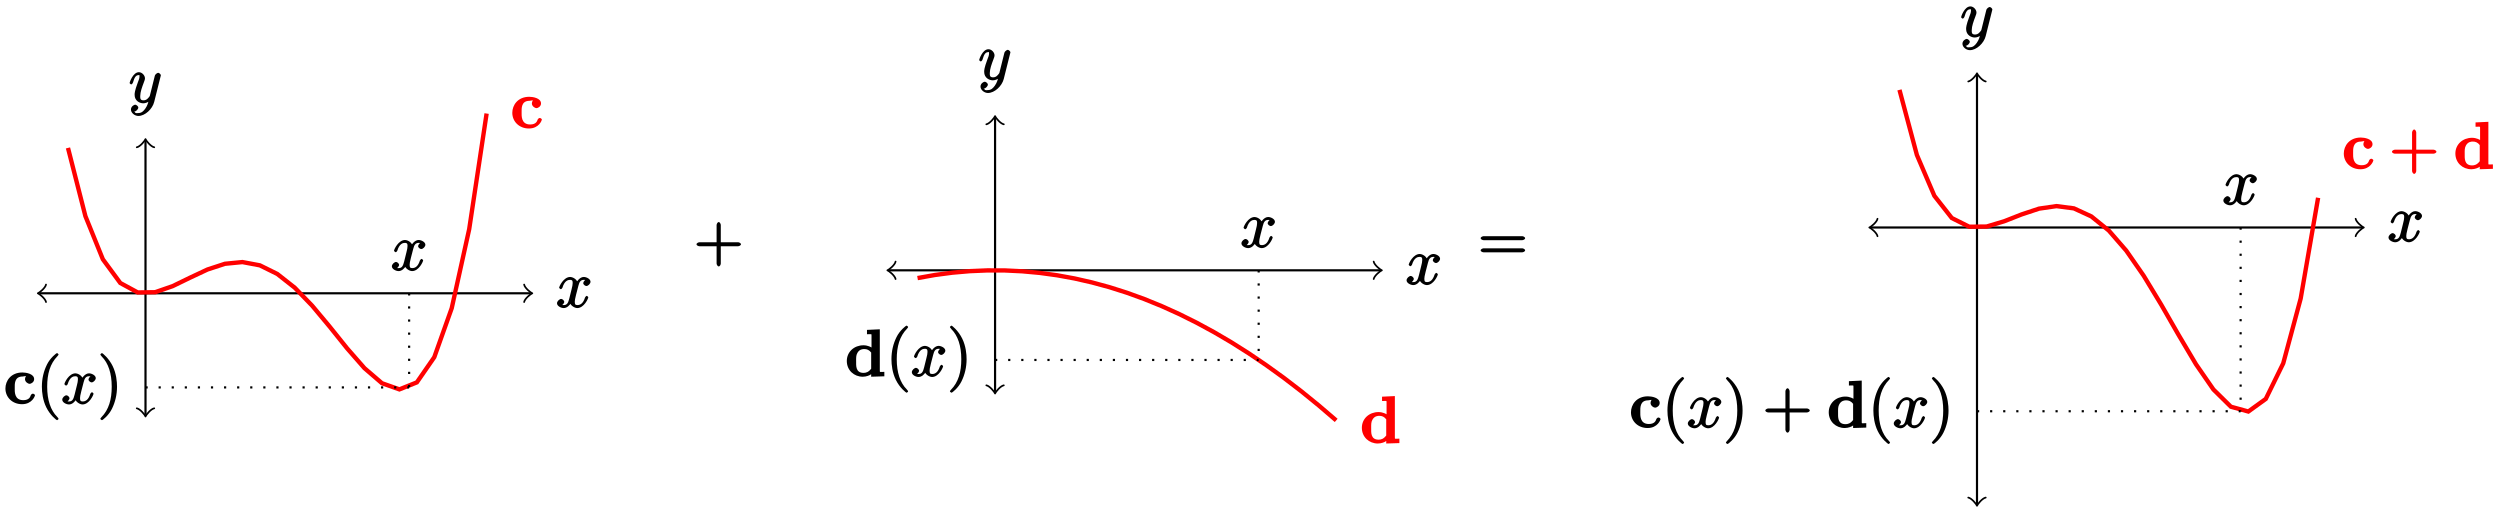
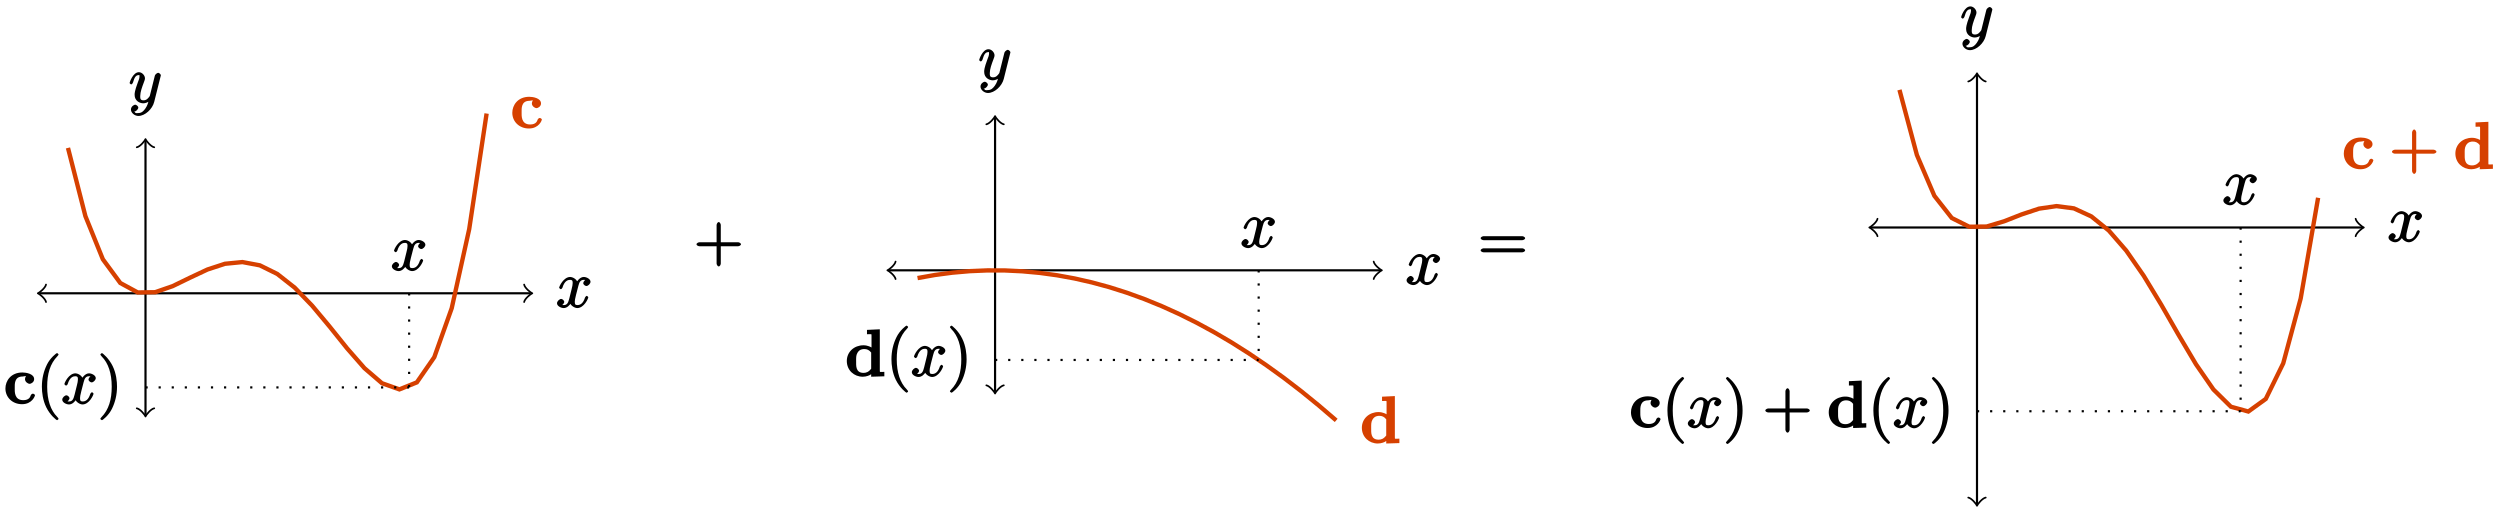
<svg xmlns="http://www.w3.org/2000/svg" xmlns:xlink="http://www.w3.org/1999/xlink" width="457pt" height="94pt" viewBox="0 0 457 94" version="1.1">
  <defs>
    <g>
      <symbol overflow="visible" id="glyph0-0">
        <path style="stroke:none;" d="" />
      </symbol>
      <symbol overflow="visible" id="glyph0-1">
        <path style="stroke:none;" d="M 5.672 -5.172 C 5.281 -5.109 4.969 -4.656 4.969 -4.438 C 4.969 -4.141 5.359 -3.906 5.531 -3.906 C 5.891 -3.906 6.297 -4.359 6.297 -4.688 C 6.297 -5.188 5.562 -5.562 5.062 -5.562 C 4.344 -5.562 3.766 -4.703 3.656 -4.469 L 3.984 -4.469 C 3.703 -5.359 2.812 -5.562 2.594 -5.562 C 1.375 -5.562 0.562 -3.844 0.562 -3.578 C 0.562 -3.531 0.781 -3.328 0.859 -3.328 C 0.953 -3.328 1.094 -3.438 1.156 -3.578 C 1.562 -4.922 2.219 -5.031 2.562 -5.031 C 3.094 -5.031 3.031 -4.672 3.031 -4.391 C 3.031 -4.125 2.969 -3.844 2.828 -3.281 L 2.422 -1.641 C 2.234 -0.922 2.062 -0.422 1.422 -0.422 C 1.359 -0.422 1.172 -0.375 0.922 -0.531 L 0.812 -0.281 C 1.25 -0.359 1.5 -0.859 1.5 -1 C 1.5 -1.25 1.156 -1.547 0.938 -1.547 C 0.641 -1.547 0.172 -1.141 0.172 -0.75 C 0.172 -0.25 0.891 0.125 1.406 0.125 C 1.984 0.125 2.5 -0.375 2.75 -0.859 L 2.469 -0.969 C 2.672 -0.266 3.438 0.125 3.875 0.125 C 5.094 0.125 5.891 -1.594 5.891 -1.859 C 5.891 -1.906 5.688 -2.109 5.625 -2.109 C 5.516 -2.109 5.328 -1.906 5.297 -1.812 C 4.969 -0.75 4.453 -0.422 3.906 -0.422 C 3.484 -0.422 3.422 -0.578 3.422 -1.062 C 3.422 -1.328 3.469 -1.516 3.656 -2.312 L 4.078 -3.938 C 4.25 -4.656 4.5 -5.031 5.062 -5.031 C 5.078 -5.031 5.297 -5.062 5.547 -4.906 Z M 5.672 -5.172 " />
      </symbol>
      <symbol overflow="visible" id="glyph0-2">
        <path style="stroke:none;" d="M 3.031 1.094 C 2.703 1.547 2.359 1.906 1.766 1.906 C 1.625 1.906 1.203 2.031 1.109 1.703 C 0.906 1.641 0.969 1.641 0.984 1.641 C 1.344 1.641 1.75 1.188 1.75 0.906 C 1.75 0.641 1.359 0.375 1.188 0.375 C 0.984 0.375 0.406 0.688 0.406 1.266 C 0.406 1.875 1.094 2.438 1.766 2.438 C 2.969 2.438 4.328 1.188 4.656 -0.125 L 5.828 -4.797 C 5.844 -4.859 5.875 -4.922 5.875 -5 C 5.875 -5.172 5.562 -5.453 5.391 -5.453 C 5.281 -5.453 4.859 -5.25 4.766 -4.891 L 3.891 -1.375 C 3.828 -1.156 3.875 -1.25 3.781 -1.109 C 3.531 -0.781 3.266 -0.422 2.688 -0.422 C 2.016 -0.422 2.109 -0.922 2.109 -1.25 C 2.109 -1.922 2.438 -2.844 2.766 -3.703 C 2.891 -4.047 2.969 -4.219 2.969 -4.453 C 2.969 -4.953 2.453 -5.562 1.859 -5.562 C 0.766 -5.562 0.156 -3.688 0.156 -3.578 C 0.156 -3.531 0.375 -3.328 0.453 -3.328 C 0.562 -3.328 0.734 -3.531 0.781 -3.688 C 1.062 -4.703 1.359 -5.031 1.828 -5.031 C 1.938 -5.031 1.969 -5.172 1.969 -4.781 C 1.969 -4.469 1.844 -4.125 1.656 -3.672 C 1.078 -2.109 1.078 -1.703 1.078 -1.422 C 1.078 -0.281 2.062 0.125 2.656 0.125 C 3 0.125 3.531 -0.031 3.844 -0.344 L 3.688 -0.516 C 3.516 0.141 3.438 0.5 3.031 1.094 Z M 3.031 1.094 " />
      </symbol>
      <symbol overflow="visible" id="glyph1-0">
        <path style="stroke:none;" d="" />
      </symbol>
      <symbol overflow="visible" id="glyph1-1">
        <path style="stroke:none;" d="M 5.719 -1.547 C 5.719 -1.688 5.469 -1.844 5.344 -1.844 C 5.156 -1.844 5 -1.672 4.938 -1.531 C 4.859 -1.297 4.672 -0.656 3.578 -0.656 C 1.891 -0.656 2.016 -2.312 2.016 -2.859 C 2.016 -3.562 1.906 -4.984 3.469 -4.984 C 3.547 -4.984 4.109 -5.109 4.109 -5.047 C 4.109 -5.031 4.141 -5.125 4.109 -5.109 C 4.078 -5.078 3.891 -4.797 3.891 -4.5 C 3.891 -4 4.438 -3.641 4.734 -3.641 C 4.984 -3.641 5.562 -3.938 5.562 -4.5 C 5.562 -5.484 4.062 -5.719 3.422 -5.719 C 1.297 -5.719 0.312 -4.172 0.312 -2.797 C 0.312 -1.172 1.594 0.078 3.344 0.078 C 5.219 0.078 5.719 -1.453 5.719 -1.547 Z M 5.719 -1.547 " />
      </symbol>
      <symbol overflow="visible" id="glyph1-2">
        <path style="stroke:none;" d="M 4 -8.344 L 4 -7.688 C 4.891 -7.688 4.828 -7.828 4.828 -7.359 L 4.828 -5.266 C 4.812 -5.281 4.188 -5.672 3.359 -5.672 C 1.656 -5.672 0.312 -4.469 0.312 -2.797 C 0.312 -1.094 1.641 0.078 3.234 0.078 C 3.891 0.078 4.547 -0.188 4.766 -0.391 L 4.766 0.078 L 7.172 0 L 7.172 -0.812 C 6.297 -0.812 6.344 -0.656 6.344 -1.125 L 6.344 -8.594 L 4 -8.484 Z M 4.812 -1.453 C 4.297 -0.734 3.797 -0.625 3.375 -0.625 C 1.891 -0.625 2.016 -1.984 2.016 -2.766 C 2.016 -3.328 1.984 -3.828 2.25 -4.281 C 2.625 -4.953 3.234 -4.984 3.5 -4.984 C 4 -4.984 4.406 -4.812 4.766 -4.344 L 4.766 -1.406 Z M 4.812 -1.453 " />
      </symbol>
      <symbol overflow="visible" id="glyph2-0">
        <path style="stroke:none;" d="" />
      </symbol>
      <symbol overflow="visible" id="glyph2-1">
        <path style="stroke:none;" d="M 4.047 2.766 C 4.047 2.719 4 2.594 3.797 2.391 C 2.594 1.188 1.969 -0.688 1.969 -3.125 C 1.969 -5.438 2.484 -7.328 3.875 -8.734 C 4 -8.844 4.047 -8.984 4.047 -9.016 C 4.047 -9.078 3.828 -9.266 3.781 -9.266 C 3.625 -9.266 2.516 -8.359 1.938 -7.188 C 1.328 -5.969 1 -4.594 1 -3.125 C 1 -2.062 1.172 -0.641 1.797 0.641 C 2.5 2.078 3.641 3 3.781 3 C 3.828 3 4.047 2.828 4.047 2.766 Z M 4.047 2.766 " />
      </symbol>
      <symbol overflow="visible" id="glyph2-2">
        <path style="stroke:none;" d="M 3.531 -3.125 C 3.531 -4.031 3.406 -5.516 2.734 -6.891 C 2.031 -8.328 0.891 -9.266 0.766 -9.266 C 0.719 -9.266 0.484 -9.078 0.484 -9.016 C 0.484 -8.984 0.531 -8.844 0.734 -8.641 C 1.938 -7.438 2.562 -5.562 2.562 -3.125 C 2.562 -0.812 2.047 1.078 0.656 2.484 C 0.531 2.594 0.484 2.719 0.484 2.766 C 0.484 2.828 0.719 3 0.766 3 C 0.922 3 2.016 2.109 2.594 0.938 C 3.203 -0.281 3.531 -1.688 3.531 -3.125 Z M 3.531 -3.125 " />
      </symbol>
      <symbol overflow="visible" id="glyph2-3">
        <path style="stroke:none;" d="M 4.766 -2.766 L 8.062 -2.766 C 8.234 -2.766 8.609 -2.906 8.609 -3.125 C 8.609 -3.344 8.25 -3.5 8.062 -3.5 L 4.922 -3.5 L 4.922 -6.641 C 4.922 -6.812 4.766 -7.188 4.547 -7.188 C 4.328 -7.188 4.156 -6.828 4.156 -6.641 L 4.156 -3.5 L 1.031 -3.5 C 0.859 -3.5 0.484 -3.344 0.484 -3.125 C 0.484 -2.906 0.844 -2.766 1.031 -2.766 L 4.156 -2.766 L 4.156 0.391 C 4.156 0.562 4.328 0.922 4.547 0.922 C 4.766 0.922 4.922 0.578 4.922 0.391 L 4.922 -2.766 Z M 4.766 -2.766 " />
      </symbol>
      <symbol overflow="visible" id="glyph3-0">
        <path style="stroke:none;" d="" />
      </symbol>
      <symbol overflow="visible" id="glyph3-1">
        <path style="stroke:none;" d="M 8.609 -3.125 C 8.609 -3.344 8.25 -3.5 8.062 -3.5 L 4.922 -3.5 L 4.922 -6.641 C 4.922 -6.812 4.766 -7.188 4.547 -7.188 C 4.328 -7.188 4.156 -6.828 4.156 -6.641 L 4.156 -3.5 L 1.031 -3.5 C 0.859 -3.5 0.484 -3.344 0.484 -3.125 C 0.484 -2.906 0.844 -2.766 1.031 -2.766 L 4.156 -2.766 L 4.156 0.391 C 4.156 0.562 4.328 0.922 4.547 0.922 C 4.766 0.922 4.922 0.578 4.922 0.391 L 4.922 -2.766 L 8.062 -2.766 C 8.234 -2.766 8.609 -2.906 8.609 -3.125 Z M 8.609 -3.125 " />
      </symbol>
      <symbol overflow="visible" id="glyph3-2">
        <path style="stroke:none;" d="M 8.609 -4.234 C 8.609 -4.453 8.25 -4.609 8.062 -4.609 L 1.031 -4.609 C 0.859 -4.609 0.484 -4.453 0.484 -4.25 C 0.484 -4.016 0.844 -3.875 1.031 -3.875 L 8.062 -3.875 C 8.234 -3.875 8.609 -4.016 8.609 -4.234 Z M 8.609 -2.016 C 8.609 -2.234 8.25 -2.391 8.062 -2.391 L 1.031 -2.391 C 0.859 -2.391 0.484 -2.234 0.484 -2.016 C 0.484 -1.797 0.844 -1.656 1.031 -1.656 L 8.062 -1.656 C 8.234 -1.656 8.609 -1.797 8.609 -2.016 Z M 8.609 -2.016 " />
      </symbol>
    </g>
  </defs>
  <g id="surface1">
    <path style="fill:none;stroke-width:0.399;stroke-linecap:butt;stroke-linejoin:miter;stroke:rgb(0%,0%,0%);stroke-opacity:1;stroke-miterlimit:10;" d="M -19.383 0.002 L 70.41 0.002 " transform="matrix(1,0,0,-1,26.598,53.615)" />
    <path style="fill:none;stroke-width:0.319;stroke-linecap:round;stroke-linejoin:round;stroke:rgb(0%,0%,0%);stroke-opacity:1;stroke-miterlimit:10;" d="M -1.197 1.596 C -1.095 0.994 -0.001 0.1 0.3 -0.002 C -0.001 -0.099 -1.095 -0.998 -1.197 -1.595 " transform="matrix(-1,0,0,1,7.21362,53.615)" />
    <path style="fill:none;stroke-width:0.319;stroke-linecap:round;stroke-linejoin:round;stroke:rgb(0%,0%,0%);stroke-opacity:1;stroke-miterlimit:10;" d="M -1.194 1.595 C -1.097 0.998 0.001 0.099 0.298 0.002 C 0.001 -0.1 -1.097 -0.994 -1.194 -1.596 " transform="matrix(1,0,0,-1,97.00674,53.615)" />
    <g style="fill:rgb(0%,0%,0%);fill-opacity:1;">
      <use xlink:href="#glyph0-1" x="101.649" y="56.189" />
    </g>
    <path style="fill:none;stroke-width:0.399;stroke-linecap:butt;stroke-linejoin:miter;stroke:rgb(0%,0%,0%);stroke-opacity:1;stroke-miterlimit:10;" d="M -0 -22.221 L -0 27.888 " transform="matrix(1,0,0,-1,26.598,53.615)" />
    <path style="fill:none;stroke-width:0.319;stroke-linecap:round;stroke-linejoin:round;stroke:rgb(0%,0%,0%);stroke-opacity:1;stroke-miterlimit:10;" d="M -1.194 1.593 C -1.096 0.996 0.002 0.101 0.299 -0 C 0.002 -0.098 -1.096 -0.996 -1.194 -1.594 " transform="matrix(0,1,1,0,26.598,75.83424)" />
    <path style="fill:none;stroke-width:0.319;stroke-linecap:round;stroke-linejoin:round;stroke:rgb(0%,0%,0%);stroke-opacity:1;stroke-miterlimit:10;" d="M -1.195 1.594 C -1.098 0.996 -0 0.098 0.301 0 C -0 -0.101 -1.098 -0.996 -1.195 -1.593 " transform="matrix(0,-1,-1,0,26.598,25.72648)" />
    <g style="fill:rgb(0%,0%,0%);fill-opacity:1;">
      <use xlink:href="#glyph0-2" x="23.53" y="18.76" />
    </g>
-     <path style="fill:none;stroke-width:0.797;stroke-linecap:butt;stroke-linejoin:miter;stroke:rgb(100%,0%,0%);stroke-opacity:1;stroke-miterlimit:10;" d="M -14.172 26.576 L -10.985 14.099 L -7.797 6.22 L -4.606 1.881 L -1.418 0.154 L 1.769 0.201 L 4.957 1.306 L 8.148 2.857 L 11.336 4.353 L 14.523 5.396 L 17.715 5.709 L 20.902 5.111 L 24.09 3.537 L 27.281 1.025 L 30.468 -2.268 L 33.656 -6.084 L 36.843 -10.053 L 40.035 -13.697 L 43.222 -16.436 L 46.41 -17.565 L 49.601 -16.283 L 52.789 -11.678 L 55.976 -2.721 L 59.168 11.709 L 62.355 32.861 " transform="matrix(1,0,0,-1,26.598,53.615)" />
-     <g style="fill:rgb(100%,0%,0%);fill-opacity:1;">
+     <path style="fill:none;stroke-width:0.797;stroke-linecap:butt;stroke-linejoin:miter;stroke:rgb(83.922%,25.098%,0%);stroke-opacity:1;stroke-miterlimit:10;" d="M -14.172 26.576 L -10.985 14.099 L -7.797 6.22 L -4.606 1.881 L -1.418 0.154 L 1.769 0.201 L 4.957 1.306 L 8.148 2.857 L 11.336 4.353 L 14.523 5.396 L 17.715 5.709 L 20.902 5.111 L 24.09 3.537 L 27.281 1.025 L 30.468 -2.268 L 33.656 -6.084 L 36.843 -10.053 L 40.035 -13.697 L 43.222 -16.436 L 46.41 -17.565 L 49.601 -16.283 L 52.789 -11.678 L 55.976 -2.721 L 59.168 11.709 L 62.355 32.861 " transform="matrix(1,0,0,-1,26.598,53.615)" />
+     <g style="fill:rgb(83.922%,25.098%,0%);fill-opacity:1;">
      <use xlink:href="#glyph1-1" x="93.336" y="23.411" />
    </g>
    <path style="fill:none;stroke-width:0.399;stroke-linecap:butt;stroke-linejoin:miter;stroke:rgb(0%,0%,0%);stroke-opacity:1;stroke-dasharray:0.399,1.993;stroke-miterlimit:10;" d="M 48.191 0.002 L 48.191 -17.205 " transform="matrix(1,0,0,-1,26.598,53.615)" />
    <g style="fill:rgb(0%,0%,0%);fill-opacity:1;">
      <use xlink:href="#glyph0-1" x="71.461" y="49.431" />
    </g>
    <path style="fill:none;stroke-width:0.399;stroke-linecap:butt;stroke-linejoin:miter;stroke:rgb(0%,0%,0%);stroke-opacity:1;stroke-dasharray:0.399,1.993;stroke-miterlimit:10;" d="M -0 -17.205 L 48.191 -17.205 " transform="matrix(1,0,0,-1,26.598,53.615)" />
    <g style="fill:rgb(0%,0%,0%);fill-opacity:1;">
      <use xlink:href="#glyph1-1" x="0.679" y="73.808" />
    </g>
    <g style="fill:rgb(0%,0%,0%);fill-opacity:1;">
      <use xlink:href="#glyph2-1" x="6.656" y="73.808" />
    </g>
    <g style="fill:rgb(0%,0%,0%);fill-opacity:1;">
      <use xlink:href="#glyph0-1" x="11.209" y="73.808" />
    </g>
    <g style="fill:rgb(0%,0%,0%);fill-opacity:1;">
      <use xlink:href="#glyph2-2" x="17.861" y="73.808" />
    </g>
    <g style="fill:rgb(0%,0%,0%);fill-opacity:1;">
      <use xlink:href="#glyph3-1" x="126.838" y="47.781" />
    </g>
    <path style="fill:none;stroke-width:0.399;stroke-linecap:butt;stroke-linejoin:miter;stroke:rgb(0%,0%,0%);stroke-opacity:1;stroke-miterlimit:10;" d="M -19.386 0.001 L 70.411 0.001 " transform="matrix(1,0,0,-1,181.898,49.415)" />
    <path style="fill:none;stroke-width:0.319;stroke-linecap:round;stroke-linejoin:round;stroke:rgb(0%,0%,0%);stroke-opacity:1;stroke-miterlimit:10;" d="M -1.197 1.593 C -1.096 0.995 0.002 0.101 0.299 -0.001 C 0.002 -0.099 -1.096 -0.997 -1.197 -1.595 " transform="matrix(-1,0,0,1,162.5136,49.415)" />
    <path style="fill:none;stroke-width:0.319;stroke-linecap:round;stroke-linejoin:round;stroke:rgb(0%,0%,0%);stroke-opacity:1;stroke-miterlimit:10;" d="M -1.197 1.595 C -1.096 0.997 0.002 0.099 0.299 0.001 C 0.002 -0.101 -1.096 -0.995 -1.197 -1.593 " transform="matrix(1,0,0,-1,252.3067,49.415)" />
    <g style="fill:rgb(0%,0%,0%);fill-opacity:1;">
      <use xlink:href="#glyph0-1" x="256.949" y="51.989" />
    </g>
    <path style="fill:none;stroke-width:0.399;stroke-linecap:butt;stroke-linejoin:miter;stroke:rgb(0%,0%,0%);stroke-opacity:1;stroke-miterlimit:10;" d="M 0 -22.218 L 0 27.888 " transform="matrix(1,0,0,-1,181.898,49.415)" />
    <path style="fill:none;stroke-width:0.319;stroke-linecap:round;stroke-linejoin:round;stroke:rgb(0%,0%,0%);stroke-opacity:1;stroke-miterlimit:10;" d="M -1.197 1.594 C -1.095 0.997 -0.001 0.098 0.299 0 C -0.001 -0.101 -1.095 -0.996 -1.197 -1.593 " transform="matrix(0,1,1,0,181.898,71.63424)" />
    <path style="fill:none;stroke-width:0.319;stroke-linecap:round;stroke-linejoin:round;stroke:rgb(0%,0%,0%);stroke-opacity:1;stroke-miterlimit:10;" d="M -1.196 1.593 C -1.095 0.996 -0.001 0.101 0.3 -0 C -0.001 -0.098 -1.095 -0.997 -1.196 -1.594 " transform="matrix(0,-1,-1,0,181.898,21.52648)" />
    <g style="fill:rgb(0%,0%,0%);fill-opacity:1;">
      <use xlink:href="#glyph0-2" x="178.83" y="14.56" />
    </g>
-     <path style="fill:none;stroke-width:0.797;stroke-linecap:butt;stroke-linejoin:miter;stroke:rgb(100%,0%,0%);stroke-opacity:1;stroke-miterlimit:10;" d="M -14.171 -1.417 L -10.984 -0.851 L -7.796 -0.429 L -4.609 -0.151 L -1.418 -0.015 L 1.77 -0.022 L 4.957 -0.175 L 8.149 -0.468 L 11.336 -0.905 L 14.524 -1.487 L 17.711 -2.214 L 20.903 -3.081 L 24.09 -4.093 L 27.278 -5.249 L 30.469 -6.55 L 33.657 -7.991 L 36.844 -9.577 L 40.036 -11.308 L 43.223 -13.179 L 46.411 -15.198 L 49.598 -17.358 L 52.789 -19.659 L 55.977 -22.108 L 59.164 -24.698 L 62.356 -27.433 " transform="matrix(1,0,0,-1,181.898,49.415)" />
-     <g style="fill:rgb(100%,0%,0%);fill-opacity:1;">
+     <path style="fill:none;stroke-width:0.797;stroke-linecap:butt;stroke-linejoin:miter;stroke:rgb(83.922%,25.098%,0%);stroke-opacity:1;stroke-miterlimit:10;" d="M -14.171 -1.417 L -10.984 -0.851 L -7.796 -0.429 L -4.609 -0.151 L -1.418 -0.015 L 1.77 -0.022 L 4.957 -0.175 L 8.149 -0.468 L 11.336 -0.905 L 14.524 -1.487 L 17.711 -2.214 L 20.903 -3.081 L 24.09 -4.093 L 27.278 -5.249 L 30.469 -6.55 L 33.657 -7.991 L 36.844 -9.577 L 40.036 -11.308 L 43.223 -13.179 L 46.411 -15.198 L 49.598 -17.358 L 52.789 -19.659 L 55.977 -22.108 L 59.164 -24.698 L 62.356 -27.433 " transform="matrix(1,0,0,-1,181.898,49.415)" />
+     <g style="fill:rgb(83.922%,25.098%,0%);fill-opacity:1;">
      <use xlink:href="#glyph1-2" x="248.636" y="80.997" />
    </g>
    <path style="fill:none;stroke-width:0.399;stroke-linecap:butt;stroke-linejoin:miter;stroke:rgb(0%,0%,0%);stroke-opacity:1;stroke-dasharray:0.399,1.993;stroke-miterlimit:10;" d="M 48.188 0.001 L 48.188 -16.386 " transform="matrix(1,0,0,-1,181.898,49.415)" />
    <g style="fill:rgb(0%,0%,0%);fill-opacity:1;">
      <use xlink:href="#glyph0-1" x="226.761" y="45.231" />
    </g>
    <path style="fill:none;stroke-width:0.399;stroke-linecap:butt;stroke-linejoin:miter;stroke:rgb(0%,0%,0%);stroke-opacity:1;stroke-dasharray:0.399,1.993;stroke-miterlimit:10;" d="M 0 -16.386 L 48.188 -16.386 " transform="matrix(1,0,0,-1,181.898,49.415)" />
    <g style="fill:rgb(0%,0%,0%);fill-opacity:1;">
      <use xlink:href="#glyph1-2" x="154.485" y="68.788" />
    </g>
    <g style="fill:rgb(0%,0%,0%);fill-opacity:1;">
      <use xlink:href="#glyph2-1" x="161.957" y="68.788" />
    </g>
    <g style="fill:rgb(0%,0%,0%);fill-opacity:1;">
      <use xlink:href="#glyph0-1" x="166.51" y="68.788" />
    </g>
    <g style="fill:rgb(0%,0%,0%);fill-opacity:1;">
      <use xlink:href="#glyph2-2" x="173.162" y="68.788" />
    </g>
    <g style="fill:rgb(0%,0%,0%);fill-opacity:1;">
      <use xlink:href="#glyph3-2" x="270.183" y="47.781" />
    </g>
    <path style="fill:none;stroke-width:0.399;stroke-linecap:butt;stroke-linejoin:miter;stroke:rgb(0%,0%,0%);stroke-opacity:1;stroke-miterlimit:10;" d="M -19.384 0.001 L 70.409 0.001 " transform="matrix(1,0,0,-1,361.396,41.587)" />
    <path style="fill:none;stroke-width:0.319;stroke-linecap:round;stroke-linejoin:round;stroke:rgb(0%,0%,0%);stroke-opacity:1;stroke-miterlimit:10;" d="M -1.195 1.593 C -1.098 0.995 -0 0.101 0.301 -0.001 C -0 -0.099 -1.098 -0.997 -1.195 -1.595 " transform="matrix(-1,0,0,1,342.0116,41.587)" />
    <path style="fill:none;stroke-width:0.319;stroke-linecap:round;stroke-linejoin:round;stroke:rgb(0%,0%,0%);stroke-opacity:1;stroke-miterlimit:10;" d="M -1.195 1.595 C -1.098 0.997 -0 0.099 0.301 0.001 C -0 -0.101 -1.098 -0.995 -1.195 -1.593 " transform="matrix(1,0,0,-1,431.8047,41.587)" />
    <g style="fill:rgb(0%,0%,0%);fill-opacity:1;">
      <use xlink:href="#glyph0-1" x="436.447" y="44.161" />
    </g>
    <path style="fill:none;stroke-width:0.399;stroke-linecap:butt;stroke-linejoin:miter;stroke:rgb(0%,0%,0%);stroke-opacity:1;stroke-miterlimit:10;" d="M -0.001 -50.565 L -0.001 27.888 " transform="matrix(1,0,0,-1,361.396,41.587)" />
    <path style="fill:none;stroke-width:0.319;stroke-linecap:round;stroke-linejoin:round;stroke:rgb(0%,0%,0%);stroke-opacity:1;stroke-miterlimit:10;" d="M -1.196 1.592 C -1.094 0.995 -0.001 0.1 0.3 -0.001 C -0.001 -0.099 -1.094 -0.998 -1.196 -1.595 " transform="matrix(0,1,1,0,361.396,92.15304)" />
    <path style="fill:none;stroke-width:0.319;stroke-linecap:round;stroke-linejoin:round;stroke:rgb(0%,0%,0%);stroke-opacity:1;stroke-miterlimit:10;" d="M -1.196 1.595 C -1.094 0.998 -0.001 0.099 0.3 0.001 C -0.001 -0.1 -1.094 -0.995 -1.196 -1.592 " transform="matrix(0,-1,-1,0,361.396,13.69848)" />
    <g style="fill:rgb(0%,0%,0%);fill-opacity:1;">
      <use xlink:href="#glyph0-2" x="358.328" y="6.732" />
    </g>
-     <path style="fill:none;stroke-width:0.797;stroke-linecap:butt;stroke-linejoin:miter;stroke:rgb(100%,0%,0%);stroke-opacity:1;stroke-miterlimit:10;" d="M -14.173 25.157 L -10.986 13.247 L -7.794 5.79 L -4.607 1.732 L -1.419 0.138 L 1.768 0.177 L 4.959 1.134 L 8.147 2.388 L 11.334 3.446 L 14.526 3.911 L 17.713 3.497 L 20.901 2.028 L 24.092 -0.558 L 27.28 -4.226 L 30.467 -8.815 L 33.655 -14.073 L 36.846 -19.632 L 40.034 -25.007 L 43.221 -29.616 L 46.413 -32.761 L 49.6 -33.64 L 52.788 -31.335 L 55.979 -24.827 L 59.166 -12.987 L 62.354 5.431 " transform="matrix(1,0,0,-1,361.396,41.587)" />
-     <g style="fill:rgb(100%,0%,0%);fill-opacity:1;">
+     <path style="fill:none;stroke-width:0.797;stroke-linecap:butt;stroke-linejoin:miter;stroke:rgb(83.922%,25.098%,0%);stroke-opacity:1;stroke-miterlimit:10;" d="M -14.173 25.157 L -10.986 13.247 L -7.794 5.79 L -4.607 1.732 L -1.419 0.138 L 1.768 0.177 L 4.959 1.134 L 8.147 2.388 L 11.334 3.446 L 14.526 3.911 L 17.713 3.497 L 20.901 2.028 L 24.092 -0.558 L 27.28 -4.226 L 30.467 -8.815 L 33.655 -14.073 L 36.846 -19.632 L 40.034 -25.007 L 43.221 -29.616 L 46.413 -32.761 L 49.6 -33.64 L 52.788 -31.335 L 55.979 -24.827 L 59.166 -12.987 L 62.354 5.431 " transform="matrix(1,0,0,-1,361.396,41.587)" />
+     <g style="fill:rgb(83.922%,25.098%,0%);fill-opacity:1;">
      <use xlink:href="#glyph1-1" x="428.134" y="30.861" />
    </g>
-     <g style="fill:rgb(100%,0%,0%);fill-opacity:1;">
+     <g style="fill:rgb(83.922%,25.098%,0%);fill-opacity:1;">
      <use xlink:href="#glyph2-3" x="436.768" y="30.861" />
    </g>
-     <g style="fill:rgb(100%,0%,0%);fill-opacity:1;">
+     <g style="fill:rgb(83.922%,25.098%,0%);fill-opacity:1;">
      <use xlink:href="#glyph1-2" x="448.53" y="30.861" />
    </g>
    <path style="fill:none;stroke-width:0.399;stroke-linecap:butt;stroke-linejoin:miter;stroke:rgb(0%,0%,0%);stroke-opacity:1;stroke-dasharray:0.399,1.993;stroke-miterlimit:10;" d="M 48.19 0.001 L 48.19 -33.589 " transform="matrix(1,0,0,-1,361.396,41.587)" />
    <g style="fill:rgb(0%,0%,0%);fill-opacity:1;">
      <use xlink:href="#glyph0-1" x="406.259" y="37.403" />
    </g>
    <path style="fill:none;stroke-width:0.399;stroke-linecap:butt;stroke-linejoin:miter;stroke:rgb(0%,0%,0%);stroke-opacity:1;stroke-dasharray:0.399,1.993;stroke-miterlimit:10;" d="M -0.001 -33.589 L 48.19 -33.589 " transform="matrix(1,0,0,-1,361.396,41.587)" />
    <g style="fill:rgb(0%,0%,0%);fill-opacity:1;">
      <use xlink:href="#glyph1-1" x="297.83" y="78.164" />
    </g>
    <g style="fill:rgb(0%,0%,0%);fill-opacity:1;">
      <use xlink:href="#glyph2-1" x="303.808" y="78.164" />
    </g>
    <g style="fill:rgb(0%,0%,0%);fill-opacity:1;">
      <use xlink:href="#glyph0-1" x="308.36" y="78.164" />
    </g>
    <g style="fill:rgb(0%,0%,0%);fill-opacity:1;">
      <use xlink:href="#glyph2-2" x="315.012" y="78.164" />
    </g>
    <g style="fill:rgb(0%,0%,0%);fill-opacity:1;">
      <use xlink:href="#glyph2-3" x="322.219" y="78.164" />
    </g>
    <g style="fill:rgb(0%,0%,0%);fill-opacity:1;">
      <use xlink:href="#glyph1-2" x="333.982" y="78.164" />
    </g>
    <g style="fill:rgb(0%,0%,0%);fill-opacity:1;">
      <use xlink:href="#glyph2-1" x="341.454" y="78.164" />
    </g>
    <g style="fill:rgb(0%,0%,0%);fill-opacity:1;">
      <use xlink:href="#glyph0-1" x="346.007" y="78.164" />
    </g>
    <g style="fill:rgb(0%,0%,0%);fill-opacity:1;">
      <use xlink:href="#glyph2-2" x="352.659" y="78.164" />
    </g>
  </g>
</svg>
